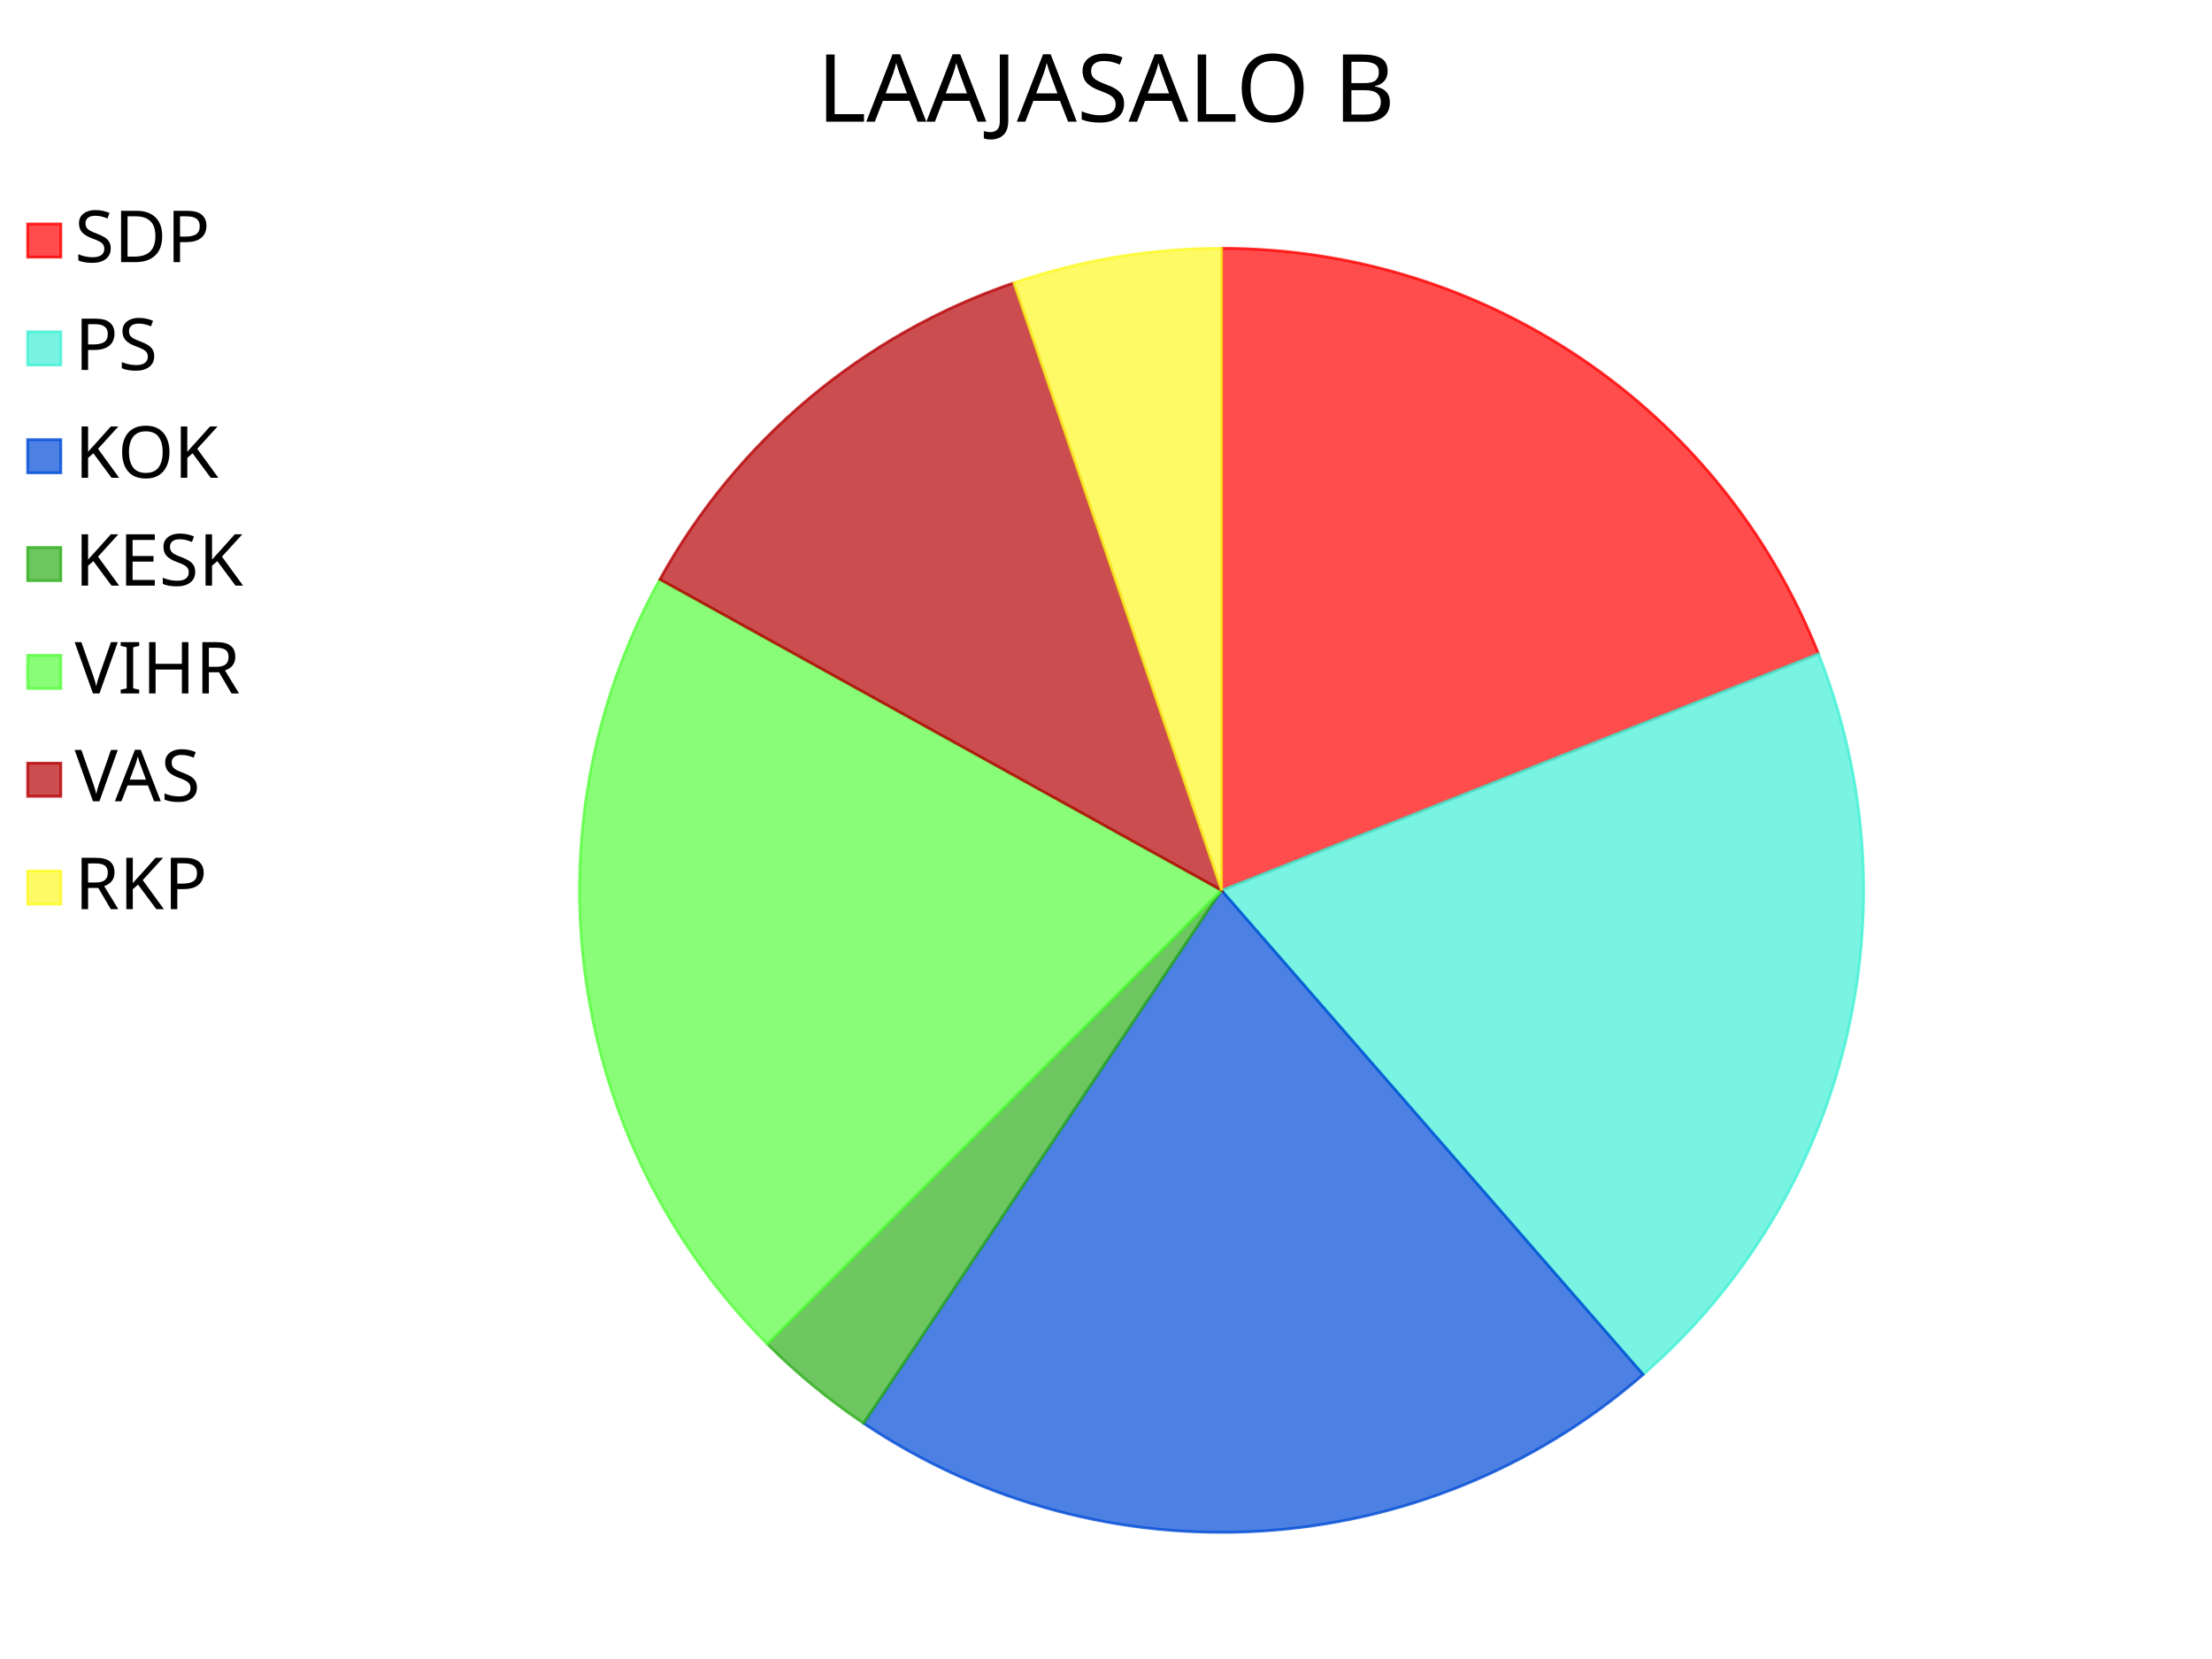
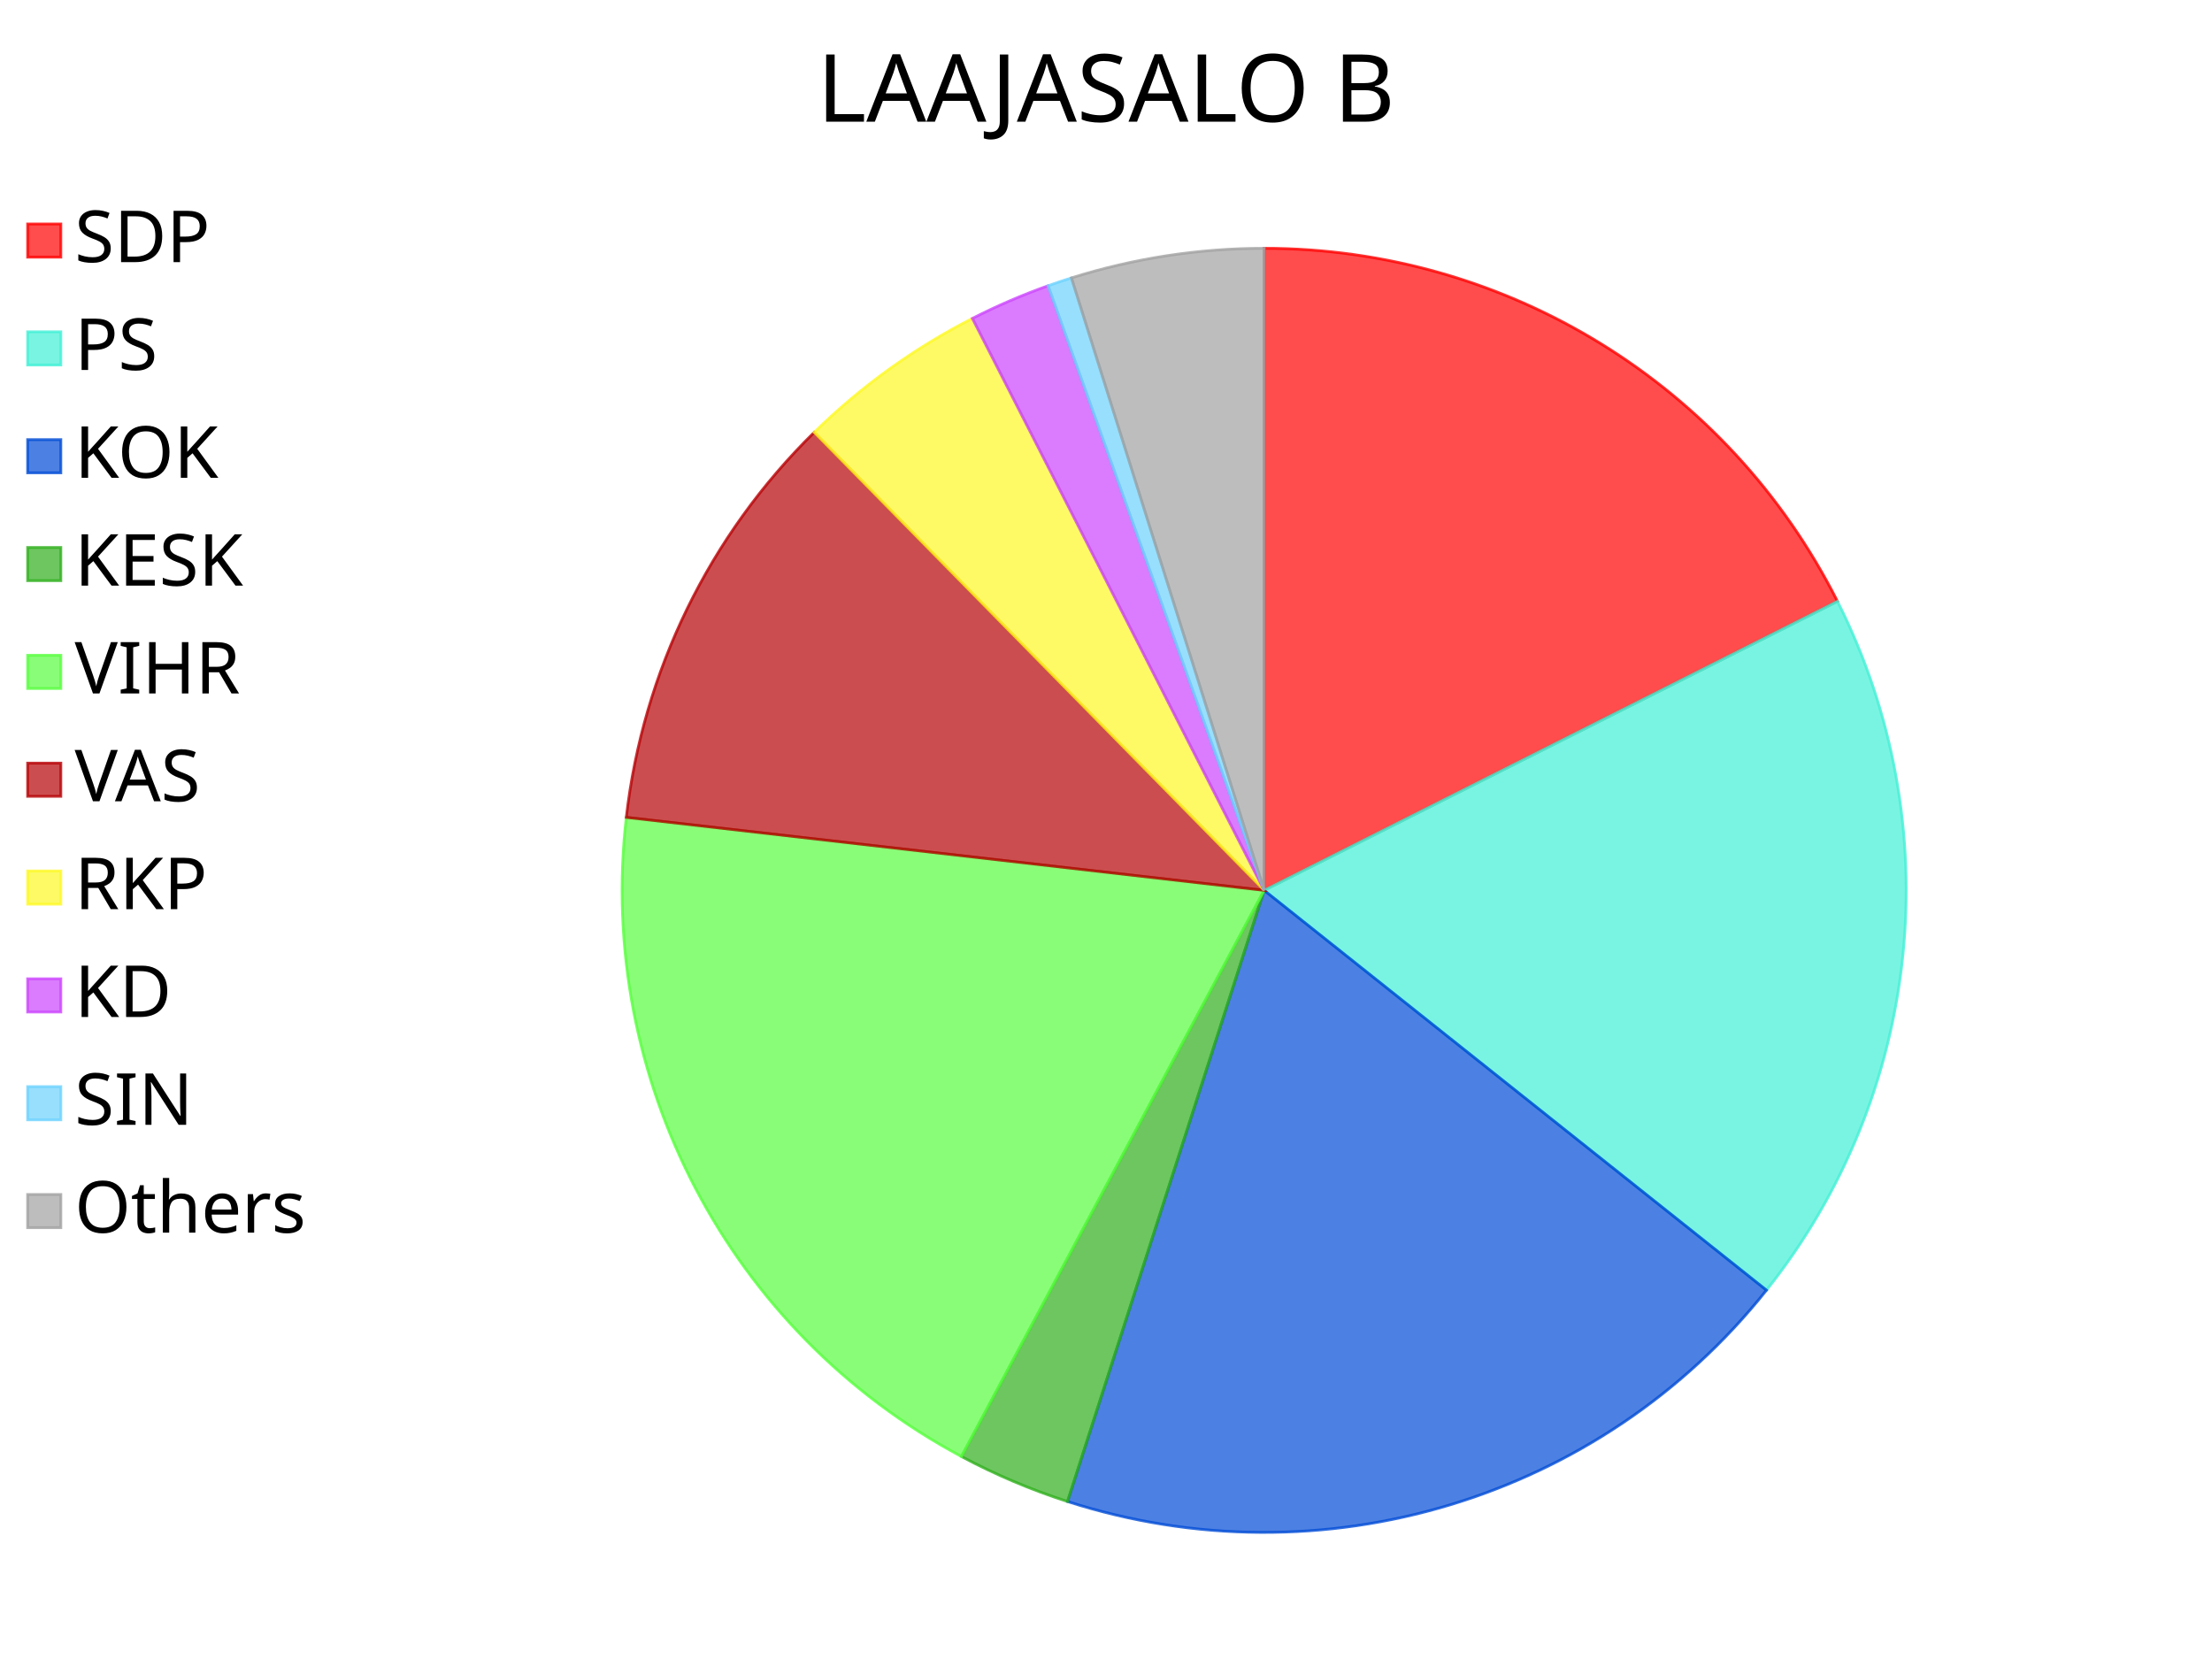
- <svg xmlns="http://www.w3.org/2000/svg" class="pygal-chart" id="chart-b96ebf57-5c33-4476-8d6a-5062145397d4" viewBox="0 0 800 600">
+ <svg xmlns="http://www.w3.org/2000/svg" class="pygal-chart" id="chart-86589f5b-5f6b-450c-976c-849f0293a279" viewBox="0 0 800 600">
  <defs>
-     <style type="text/css">#chart-b96ebf57-5c33-4476-8d6a-5062145397d4{-webkit-user-select:none;-webkit-font-smoothing:antialiased;font-family:Poppins}#chart-b96ebf57-5c33-4476-8d6a-5062145397d4 .title{font-family:Poppins;font-size:34px}#chart-b96ebf57-5c33-4476-8d6a-5062145397d4 .legends .legend text{font-family:Poppins;font-size:26px}#chart-b96ebf57-5c33-4476-8d6a-5062145397d4 .axis text{font-family:Poppins;font-size:10px}#chart-b96ebf57-5c33-4476-8d6a-5062145397d4 .axis text.major{font-family:Poppins;font-size:10px}#chart-b96ebf57-5c33-4476-8d6a-5062145397d4 .text-overlay text.value{font-family:Poppins;font-size:16px}#chart-b96ebf57-5c33-4476-8d6a-5062145397d4 .text-overlay text.label{font-family:Poppins;font-size:10px}#chart-b96ebf57-5c33-4476-8d6a-5062145397d4 .tooltip{font-family:Poppins;font-size:26px}#chart-b96ebf57-5c33-4476-8d6a-5062145397d4 text.no_data{font-family:Poppins;font-size:64px}
- #chart-b96ebf57-5c33-4476-8d6a-5062145397d4{background-color:#ffffff}#chart-b96ebf57-5c33-4476-8d6a-5062145397d4 path,#chart-b96ebf57-5c33-4476-8d6a-5062145397d4 line,#chart-b96ebf57-5c33-4476-8d6a-5062145397d4 rect,#chart-b96ebf57-5c33-4476-8d6a-5062145397d4 circle{-webkit-transition:300ms ease-in;-moz-transition:300ms ease-in;transition:300ms ease-in}#chart-b96ebf57-5c33-4476-8d6a-5062145397d4 .graph &gt; .background{fill:#ffffff}#chart-b96ebf57-5c33-4476-8d6a-5062145397d4 .plot &gt; .background{fill:#ffffff}#chart-b96ebf57-5c33-4476-8d6a-5062145397d4 .graph{fill:#000000}#chart-b96ebf57-5c33-4476-8d6a-5062145397d4 text.no_data{fill:#000000}#chart-b96ebf57-5c33-4476-8d6a-5062145397d4 .title{fill:#000000}#chart-b96ebf57-5c33-4476-8d6a-5062145397d4 .legends .legend text{fill:#000000}#chart-b96ebf57-5c33-4476-8d6a-5062145397d4 .legends .legend:hover text{fill:#000000}#chart-b96ebf57-5c33-4476-8d6a-5062145397d4 .axis .line{stroke:#000000}#chart-b96ebf57-5c33-4476-8d6a-5062145397d4 .axis .guide.line{stroke:#000000}#chart-b96ebf57-5c33-4476-8d6a-5062145397d4 .axis .major.line{stroke:#000000}#chart-b96ebf57-5c33-4476-8d6a-5062145397d4 .axis text.major{fill:#000000}#chart-b96ebf57-5c33-4476-8d6a-5062145397d4 .axis.y .guides:hover .guide.line,#chart-b96ebf57-5c33-4476-8d6a-5062145397d4 .line-graph .axis.x .guides:hover .guide.line,#chart-b96ebf57-5c33-4476-8d6a-5062145397d4 .stackedline-graph .axis.x .guides:hover .guide.line,#chart-b96ebf57-5c33-4476-8d6a-5062145397d4 .xy-graph .axis.x .guides:hover .guide.line{stroke:#000000}#chart-b96ebf57-5c33-4476-8d6a-5062145397d4 .axis .guides:hover text{fill:#000000}#chart-b96ebf57-5c33-4476-8d6a-5062145397d4 .reactive{fill-opacity:.7;stroke-opacity:.8}#chart-b96ebf57-5c33-4476-8d6a-5062145397d4 .ci{stroke:#000000}#chart-b96ebf57-5c33-4476-8d6a-5062145397d4 .reactive.active,#chart-b96ebf57-5c33-4476-8d6a-5062145397d4 .active .reactive{fill-opacity:.9;stroke-opacity:.9;stroke-width:4}#chart-b96ebf57-5c33-4476-8d6a-5062145397d4 .ci .reactive.active{stroke-width:1.5}#chart-b96ebf57-5c33-4476-8d6a-5062145397d4 .series text{fill:#000000}#chart-b96ebf57-5c33-4476-8d6a-5062145397d4 .tooltip rect{fill:#ffffff;stroke:#000000;-webkit-transition:opacity 300ms ease-in;-moz-transition:opacity 300ms ease-in;transition:opacity 300ms ease-in}#chart-b96ebf57-5c33-4476-8d6a-5062145397d4 .tooltip .label{fill:#000000}#chart-b96ebf57-5c33-4476-8d6a-5062145397d4 .tooltip .label{fill:#000000}#chart-b96ebf57-5c33-4476-8d6a-5062145397d4 .tooltip .legend{font-size:.8em;fill:#000000}#chart-b96ebf57-5c33-4476-8d6a-5062145397d4 .tooltip .x_label{font-size:.6em;fill:#000000}#chart-b96ebf57-5c33-4476-8d6a-5062145397d4 .tooltip .xlink{font-size:.5em;text-decoration:underline}#chart-b96ebf57-5c33-4476-8d6a-5062145397d4 .tooltip .value{font-size:1.5em}#chart-b96ebf57-5c33-4476-8d6a-5062145397d4 .bound{font-size:.5em}#chart-b96ebf57-5c33-4476-8d6a-5062145397d4 .max-value{font-size:.75em;fill:#000000}#chart-b96ebf57-5c33-4476-8d6a-5062145397d4 .map-element{fill:#ffffff;stroke:#000000 !important}#chart-b96ebf57-5c33-4476-8d6a-5062145397d4 .map-element .reactive{fill-opacity:inherit;stroke-opacity:inherit}#chart-b96ebf57-5c33-4476-8d6a-5062145397d4 .color-0,#chart-b96ebf57-5c33-4476-8d6a-5062145397d4 .color-0 a:visited{stroke:#ff0000;fill:#ff0000}#chart-b96ebf57-5c33-4476-8d6a-5062145397d4 .color-1,#chart-b96ebf57-5c33-4476-8d6a-5062145397d4 .color-1 a:visited{stroke:#42f0d6;fill:#42f0d6}#chart-b96ebf57-5c33-4476-8d6a-5062145397d4 .color-2,#chart-b96ebf57-5c33-4476-8d6a-5062145397d4 .color-2 a:visited{stroke:#004bd6;fill:#004bd6}#chart-b96ebf57-5c33-4476-8d6a-5062145397d4 .color-3,#chart-b96ebf57-5c33-4476-8d6a-5062145397d4 .color-3 a:visited{stroke:#30af1d;fill:#30af1d}#chart-b96ebf57-5c33-4476-8d6a-5062145397d4 .color-4,#chart-b96ebf57-5c33-4476-8d6a-5062145397d4 .color-4 a:visited{stroke:#58fd3f;fill:#58fd3f}#chart-b96ebf57-5c33-4476-8d6a-5062145397d4 .color-5,#chart-b96ebf57-5c33-4476-8d6a-5062145397d4 .color-5 a:visited{stroke:#b60205;fill:#b60205}#chart-b96ebf57-5c33-4476-8d6a-5062145397d4 .color-6,#chart-b96ebf57-5c33-4476-8d6a-5062145397d4 .color-6 a:visited{stroke:#fdf926;fill:#fdf926}#chart-b96ebf57-5c33-4476-8d6a-5062145397d4 .text-overlay .color-0 text{fill:black}#chart-b96ebf57-5c33-4476-8d6a-5062145397d4 .text-overlay .color-1 text{fill:black}#chart-b96ebf57-5c33-4476-8d6a-5062145397d4 .text-overlay .color-2 text{fill:black}#chart-b96ebf57-5c33-4476-8d6a-5062145397d4 .text-overlay .color-3 text{fill:black}#chart-b96ebf57-5c33-4476-8d6a-5062145397d4 .text-overlay .color-4 text{fill:black}#chart-b96ebf57-5c33-4476-8d6a-5062145397d4 .text-overlay .color-5 text{fill:black}#chart-b96ebf57-5c33-4476-8d6a-5062145397d4 .text-overlay .color-6 text{fill:black}
- #chart-b96ebf57-5c33-4476-8d6a-5062145397d4 text.no_data{text-anchor:middle}#chart-b96ebf57-5c33-4476-8d6a-5062145397d4 .guide.line{fill:none}#chart-b96ebf57-5c33-4476-8d6a-5062145397d4 .centered{text-anchor:middle}#chart-b96ebf57-5c33-4476-8d6a-5062145397d4 .title{text-anchor:middle}#chart-b96ebf57-5c33-4476-8d6a-5062145397d4 .legends .legend text{fill-opacity:1}#chart-b96ebf57-5c33-4476-8d6a-5062145397d4 .axis.x text{text-anchor:middle}#chart-b96ebf57-5c33-4476-8d6a-5062145397d4 .axis.x:not(.web) text[transform]{text-anchor:start}#chart-b96ebf57-5c33-4476-8d6a-5062145397d4 .axis.x:not(.web) text[transform].backwards{text-anchor:end}#chart-b96ebf57-5c33-4476-8d6a-5062145397d4 .axis.y text{text-anchor:end}#chart-b96ebf57-5c33-4476-8d6a-5062145397d4 .axis.y text[transform].backwards{text-anchor:start}#chart-b96ebf57-5c33-4476-8d6a-5062145397d4 .axis.y2 text{text-anchor:start}#chart-b96ebf57-5c33-4476-8d6a-5062145397d4 .axis.y2 text[transform].backwards{text-anchor:end}#chart-b96ebf57-5c33-4476-8d6a-5062145397d4 .axis .guide.line{stroke-dasharray:4,4}#chart-b96ebf57-5c33-4476-8d6a-5062145397d4 .axis .major.guide.line{stroke-dasharray:6,6}#chart-b96ebf57-5c33-4476-8d6a-5062145397d4 .horizontal .axis.y .guide.line,#chart-b96ebf57-5c33-4476-8d6a-5062145397d4 .horizontal .axis.y2 .guide.line,#chart-b96ebf57-5c33-4476-8d6a-5062145397d4 .vertical .axis.x .guide.line{opacity:0}#chart-b96ebf57-5c33-4476-8d6a-5062145397d4 .horizontal .axis.always_show .guide.line,#chart-b96ebf57-5c33-4476-8d6a-5062145397d4 .vertical .axis.always_show .guide.line{opacity:1 !important}#chart-b96ebf57-5c33-4476-8d6a-5062145397d4 .axis.y .guides:hover .guide.line,#chart-b96ebf57-5c33-4476-8d6a-5062145397d4 .axis.y2 .guides:hover .guide.line,#chart-b96ebf57-5c33-4476-8d6a-5062145397d4 .axis.x .guides:hover .guide.line{opacity:1}#chart-b96ebf57-5c33-4476-8d6a-5062145397d4 .axis .guides:hover text{opacity:1}#chart-b96ebf57-5c33-4476-8d6a-5062145397d4 .nofill{fill:none}#chart-b96ebf57-5c33-4476-8d6a-5062145397d4 .subtle-fill{fill-opacity:.2}#chart-b96ebf57-5c33-4476-8d6a-5062145397d4 .dot{stroke-width:1px;fill-opacity:1}#chart-b96ebf57-5c33-4476-8d6a-5062145397d4 .dot.active{stroke-width:5px}#chart-b96ebf57-5c33-4476-8d6a-5062145397d4 .dot.negative{fill:transparent}#chart-b96ebf57-5c33-4476-8d6a-5062145397d4 text,#chart-b96ebf57-5c33-4476-8d6a-5062145397d4 tspan{stroke:none !important}#chart-b96ebf57-5c33-4476-8d6a-5062145397d4 .series text.active{opacity:1}#chart-b96ebf57-5c33-4476-8d6a-5062145397d4 .tooltip rect{fill-opacity:.95;stroke-width:.5}#chart-b96ebf57-5c33-4476-8d6a-5062145397d4 .tooltip text{fill-opacity:1}#chart-b96ebf57-5c33-4476-8d6a-5062145397d4 .showable{visibility:hidden}#chart-b96ebf57-5c33-4476-8d6a-5062145397d4 .showable.shown{visibility:visible}#chart-b96ebf57-5c33-4476-8d6a-5062145397d4 .gauge-background{fill:rgba(229,229,229,1);stroke:none}#chart-b96ebf57-5c33-4476-8d6a-5062145397d4 .bg-lines{stroke:#ffffff;stroke-width:2px}</style>
+     <style type="text/css">#chart-86589f5b-5f6b-450c-976c-849f0293a279{-webkit-user-select:none;-webkit-font-smoothing:antialiased;font-family:Poppins}#chart-86589f5b-5f6b-450c-976c-849f0293a279 .title{font-family:Poppins;font-size:34px}#chart-86589f5b-5f6b-450c-976c-849f0293a279 .legends .legend text{font-family:Poppins;font-size:26px}#chart-86589f5b-5f6b-450c-976c-849f0293a279 .axis text{font-family:Poppins;font-size:10px}#chart-86589f5b-5f6b-450c-976c-849f0293a279 .axis text.major{font-family:Poppins;font-size:10px}#chart-86589f5b-5f6b-450c-976c-849f0293a279 .text-overlay text.value{font-family:Poppins;font-size:16px}#chart-86589f5b-5f6b-450c-976c-849f0293a279 .text-overlay text.label{font-family:Poppins;font-size:10px}#chart-86589f5b-5f6b-450c-976c-849f0293a279 .tooltip{font-family:Poppins;font-size:26px}#chart-86589f5b-5f6b-450c-976c-849f0293a279 text.no_data{font-family:Poppins;font-size:64px}
+ #chart-86589f5b-5f6b-450c-976c-849f0293a279{background-color:#ffffff}#chart-86589f5b-5f6b-450c-976c-849f0293a279 path,#chart-86589f5b-5f6b-450c-976c-849f0293a279 line,#chart-86589f5b-5f6b-450c-976c-849f0293a279 rect,#chart-86589f5b-5f6b-450c-976c-849f0293a279 circle{-webkit-transition:300ms ease-out;-moz-transition:300ms ease-out;transition:300ms ease-out}#chart-86589f5b-5f6b-450c-976c-849f0293a279 .graph &gt; .background{fill:#ffffff}#chart-86589f5b-5f6b-450c-976c-849f0293a279 .plot &gt; .background{fill:#ffffff}#chart-86589f5b-5f6b-450c-976c-849f0293a279 .graph{fill:#000000}#chart-86589f5b-5f6b-450c-976c-849f0293a279 text.no_data{fill:#000000}#chart-86589f5b-5f6b-450c-976c-849f0293a279 .title{fill:#000000}#chart-86589f5b-5f6b-450c-976c-849f0293a279 .legends .legend text{fill:#000000}#chart-86589f5b-5f6b-450c-976c-849f0293a279 .legends .legend:hover text{fill:#000000}#chart-86589f5b-5f6b-450c-976c-849f0293a279 .axis .line{stroke:#000000}#chart-86589f5b-5f6b-450c-976c-849f0293a279 .axis .guide.line{stroke:#000000}#chart-86589f5b-5f6b-450c-976c-849f0293a279 .axis .major.line{stroke:#000000}#chart-86589f5b-5f6b-450c-976c-849f0293a279 .axis text.major{fill:#000000}#chart-86589f5b-5f6b-450c-976c-849f0293a279 .axis.y .guides:hover .guide.line,#chart-86589f5b-5f6b-450c-976c-849f0293a279 .line-graph .axis.x .guides:hover .guide.line,#chart-86589f5b-5f6b-450c-976c-849f0293a279 .stackedline-graph .axis.x .guides:hover .guide.line,#chart-86589f5b-5f6b-450c-976c-849f0293a279 .xy-graph .axis.x .guides:hover .guide.line{stroke:#000000}#chart-86589f5b-5f6b-450c-976c-849f0293a279 .axis .guides:hover text{fill:#000000}#chart-86589f5b-5f6b-450c-976c-849f0293a279 .reactive{fill-opacity:.7;stroke-opacity:.8}#chart-86589f5b-5f6b-450c-976c-849f0293a279 .ci{stroke:#000000}#chart-86589f5b-5f6b-450c-976c-849f0293a279 .reactive.active,#chart-86589f5b-5f6b-450c-976c-849f0293a279 .active .reactive{fill-opacity:.9;stroke-opacity:.9;stroke-width:4}#chart-86589f5b-5f6b-450c-976c-849f0293a279 .ci .reactive.active{stroke-width:1.5}#chart-86589f5b-5f6b-450c-976c-849f0293a279 .series text{fill:#000000}#chart-86589f5b-5f6b-450c-976c-849f0293a279 .tooltip rect{fill:#ffffff;stroke:#000000;-webkit-transition:opacity 300ms ease-out;-moz-transition:opacity 300ms ease-out;transition:opacity 300ms ease-out}#chart-86589f5b-5f6b-450c-976c-849f0293a279 .tooltip .label{fill:#000000}#chart-86589f5b-5f6b-450c-976c-849f0293a279 .tooltip .label{fill:#000000}#chart-86589f5b-5f6b-450c-976c-849f0293a279 .tooltip .legend{font-size:.8em;fill:#000000}#chart-86589f5b-5f6b-450c-976c-849f0293a279 .tooltip .x_label{font-size:.6em;fill:#000000}#chart-86589f5b-5f6b-450c-976c-849f0293a279 .tooltip .xlink{font-size:.5em;text-decoration:underline}#chart-86589f5b-5f6b-450c-976c-849f0293a279 .tooltip .value{font-size:1.5em}#chart-86589f5b-5f6b-450c-976c-849f0293a279 .bound{font-size:.5em}#chart-86589f5b-5f6b-450c-976c-849f0293a279 .max-value{font-size:.75em;fill:#000000}#chart-86589f5b-5f6b-450c-976c-849f0293a279 .map-element{fill:#ffffff;stroke:#000000 !important}#chart-86589f5b-5f6b-450c-976c-849f0293a279 .map-element .reactive{fill-opacity:inherit;stroke-opacity:inherit}#chart-86589f5b-5f6b-450c-976c-849f0293a279 .color-0,#chart-86589f5b-5f6b-450c-976c-849f0293a279 .color-0 a:visited{stroke:#ff0000;fill:#ff0000}#chart-86589f5b-5f6b-450c-976c-849f0293a279 .color-1,#chart-86589f5b-5f6b-450c-976c-849f0293a279 .color-1 a:visited{stroke:#42f0d6;fill:#42f0d6}#chart-86589f5b-5f6b-450c-976c-849f0293a279 .color-2,#chart-86589f5b-5f6b-450c-976c-849f0293a279 .color-2 a:visited{stroke:#004bd6;fill:#004bd6}#chart-86589f5b-5f6b-450c-976c-849f0293a279 .color-3,#chart-86589f5b-5f6b-450c-976c-849f0293a279 .color-3 a:visited{stroke:#30af1d;fill:#30af1d}#chart-86589f5b-5f6b-450c-976c-849f0293a279 .color-4,#chart-86589f5b-5f6b-450c-976c-849f0293a279 .color-4 a:visited{stroke:#58fd3f;fill:#58fd3f}#chart-86589f5b-5f6b-450c-976c-849f0293a279 .color-5,#chart-86589f5b-5f6b-450c-976c-849f0293a279 .color-5 a:visited{stroke:#b60205;fill:#b60205}#chart-86589f5b-5f6b-450c-976c-849f0293a279 .color-6,#chart-86589f5b-5f6b-450c-976c-849f0293a279 .color-6 a:visited{stroke:#fdf926;fill:#fdf926}#chart-86589f5b-5f6b-450c-976c-849f0293a279 .color-7,#chart-86589f5b-5f6b-450c-976c-849f0293a279 .color-7 a:visited{stroke:#cb45fc;fill:#cb45fc}#chart-86589f5b-5f6b-450c-976c-849f0293a279 .color-8,#chart-86589f5b-5f6b-450c-976c-849f0293a279 .color-8 a:visited{stroke:#6dd2fd;fill:#6dd2fd}#chart-86589f5b-5f6b-450c-976c-849f0293a279 .color-9,#chart-86589f5b-5f6b-450c-976c-849f0293a279 .color-9 a:visited{stroke:#a1a1a1;fill:#a1a1a1}#chart-86589f5b-5f6b-450c-976c-849f0293a279 .text-overlay .color-0 text{fill:black}#chart-86589f5b-5f6b-450c-976c-849f0293a279 .text-overlay .color-1 text{fill:black}#chart-86589f5b-5f6b-450c-976c-849f0293a279 .text-overlay .color-2 text{fill:black}#chart-86589f5b-5f6b-450c-976c-849f0293a279 .text-overlay .color-3 text{fill:black}#chart-86589f5b-5f6b-450c-976c-849f0293a279 .text-overlay .color-4 text{fill:black}#chart-86589f5b-5f6b-450c-976c-849f0293a279 .text-overlay .color-5 text{fill:black}#chart-86589f5b-5f6b-450c-976c-849f0293a279 .text-overlay .color-6 text{fill:black}#chart-86589f5b-5f6b-450c-976c-849f0293a279 .text-overlay .color-7 text{fill:black}#chart-86589f5b-5f6b-450c-976c-849f0293a279 .text-overlay .color-8 text{fill:black}#chart-86589f5b-5f6b-450c-976c-849f0293a279 .text-overlay .color-9 text{fill:black}
+ #chart-86589f5b-5f6b-450c-976c-849f0293a279 text.no_data{text-anchor:middle}#chart-86589f5b-5f6b-450c-976c-849f0293a279 .guide.line{fill:none}#chart-86589f5b-5f6b-450c-976c-849f0293a279 .centered{text-anchor:middle}#chart-86589f5b-5f6b-450c-976c-849f0293a279 .title{text-anchor:middle}#chart-86589f5b-5f6b-450c-976c-849f0293a279 .legends .legend text{fill-opacity:1}#chart-86589f5b-5f6b-450c-976c-849f0293a279 .axis.x text{text-anchor:middle}#chart-86589f5b-5f6b-450c-976c-849f0293a279 .axis.x:not(.web) text[transform]{text-anchor:start}#chart-86589f5b-5f6b-450c-976c-849f0293a279 .axis.x:not(.web) text[transform].backwards{text-anchor:end}#chart-86589f5b-5f6b-450c-976c-849f0293a279 .axis.y text{text-anchor:end}#chart-86589f5b-5f6b-450c-976c-849f0293a279 .axis.y text[transform].backwards{text-anchor:start}#chart-86589f5b-5f6b-450c-976c-849f0293a279 .axis.y2 text{text-anchor:start}#chart-86589f5b-5f6b-450c-976c-849f0293a279 .axis.y2 text[transform].backwards{text-anchor:end}#chart-86589f5b-5f6b-450c-976c-849f0293a279 .axis .guide.line{stroke-dasharray:4,4}#chart-86589f5b-5f6b-450c-976c-849f0293a279 .axis .major.guide.line{stroke-dasharray:6,6}#chart-86589f5b-5f6b-450c-976c-849f0293a279 .horizontal .axis.y .guide.line,#chart-86589f5b-5f6b-450c-976c-849f0293a279 .horizontal .axis.y2 .guide.line,#chart-86589f5b-5f6b-450c-976c-849f0293a279 .vertical .axis.x .guide.line{opacity:0}#chart-86589f5b-5f6b-450c-976c-849f0293a279 .horizontal .axis.always_show .guide.line,#chart-86589f5b-5f6b-450c-976c-849f0293a279 .vertical .axis.always_show .guide.line{opacity:1 !important}#chart-86589f5b-5f6b-450c-976c-849f0293a279 .axis.y .guides:hover .guide.line,#chart-86589f5b-5f6b-450c-976c-849f0293a279 .axis.y2 .guides:hover .guide.line,#chart-86589f5b-5f6b-450c-976c-849f0293a279 .axis.x .guides:hover .guide.line{opacity:1}#chart-86589f5b-5f6b-450c-976c-849f0293a279 .axis .guides:hover text{opacity:1}#chart-86589f5b-5f6b-450c-976c-849f0293a279 .nofill{fill:none}#chart-86589f5b-5f6b-450c-976c-849f0293a279 .subtle-fill{fill-opacity:.2}#chart-86589f5b-5f6b-450c-976c-849f0293a279 .dot{stroke-width:1px;fill-opacity:1}#chart-86589f5b-5f6b-450c-976c-849f0293a279 .dot.active{stroke-width:5px}#chart-86589f5b-5f6b-450c-976c-849f0293a279 .dot.negative{fill:transparent}#chart-86589f5b-5f6b-450c-976c-849f0293a279 text,#chart-86589f5b-5f6b-450c-976c-849f0293a279 tspan{stroke:none !important}#chart-86589f5b-5f6b-450c-976c-849f0293a279 .series text.active{opacity:1}#chart-86589f5b-5f6b-450c-976c-849f0293a279 .tooltip rect{fill-opacity:.95;stroke-width:.5}#chart-86589f5b-5f6b-450c-976c-849f0293a279 .tooltip text{fill-opacity:1}#chart-86589f5b-5f6b-450c-976c-849f0293a279 .showable{visibility:hidden}#chart-86589f5b-5f6b-450c-976c-849f0293a279 .showable.shown{visibility:visible}#chart-86589f5b-5f6b-450c-976c-849f0293a279 .gauge-background{fill:rgba(229,229,229,1);stroke:none}#chart-86589f5b-5f6b-450c-976c-849f0293a279 .bg-lines{stroke:#ffffff;stroke-width:2px}</style>
  </defs>
  <g class="graph pie-graph vertical">
    <rect class="background" height="600" width="800" x="0" y="0" />
-     <g class="plot" transform="translate(104, 64)">
-       <rect class="background" height="516" width="675.6" x="0" y="0" />
+     <g class="plot" transform="translate(135, 64)">
+       <rect class="background" height="516" width="644.4" x="0" y="0" />
      <g class="series serie-0 color-0">
        <g class="slices">
          <g class="slice">
-             <path class="slice reactive tooltip-trigger" d="M337.8 25.8 A232.2 232.2 0 0 1 553.667 172.454 L337.8 258 A0 0 0 0 0 337.8 258 z" />
+             <path class="slice reactive tooltip-trigger" d="M322.2 25.8 A232.2 232.2 0 0 1 529.546 153.481 L322.2 258 A0 0 0 0 0 322.2 258 z" />
          </g>
        </g>
      </g>
      <g class="series serie-1 color-1">
        <g class="slices">
          <g class="slice">
-             <path class="slice reactive tooltip-trigger" d="M553.667 172.454 A232.2 232.2 0 0 1 490.287 433.113 L337.8 258 A0 0 0 0 0 337.8 258 z" />
+             <path class="slice reactive tooltip-trigger" d="M529.546 153.481 A232.2 232.2 0 0 1 503.874 402.608 L322.2 258 A0 0 0 0 0 322.2 258 z" />
          </g>
        </g>
      </g>
      <g class="series serie-2 color-2">
        <g class="slices">
          <g class="slice">
-             <path class="slice reactive tooltip-trigger" d="M490.287 433.113 A232.2 232.2 0 0 1 208.316 450.745 L337.8 258 A0 0 0 0 0 337.8 258 z" />
+             <path class="slice reactive tooltip-trigger" d="M503.874 402.608 A232.2 232.2 0 0 1 251.084 479.042 L322.2 258 A0 0 0 0 0 322.2 258 z" />
          </g>
        </g>
      </g>
      <g class="series serie-3 color-3">
        <g class="slices">
          <g class="slice">
-             <path class="slice reactive tooltip-trigger" d="M208.316 450.745 A232.2 232.2 0 0 1 173.539 422.119 L337.8 258 A0 0 0 0 0 337.8 258 z" />
+             <path class="slice reactive tooltip-trigger" d="M251.084 479.042 A232.2 232.2 0 0 1 212.721 462.771 L322.2 258 A0 0 0 0 0 322.2 258 z" />
          </g>
        </g>
      </g>
      <g class="series serie-4 color-4">
        <g class="slices">
          <g class="slice">
-             <path class="slice reactive tooltip-trigger" d="M173.539 422.119 A232.2 232.2 0 0 1 134.66 145.523 L337.8 258 A0 0 0 0 0 337.8 258 z" />
+             <path class="slice reactive tooltip-trigger" d="M212.721 462.771 A232.2 232.2 0 0 1 91.505 231.605 L322.2 258 A0 0 0 0 0 322.2 258 z" />
          </g>
        </g>
      </g>
      <g class="series serie-5 color-5">
        <g class="slices">
          <g class="slice">
-             <path class="slice reactive tooltip-trigger" d="M134.66 145.523 A232.2 232.2 0 0 1 262.645 38.299 L337.8 258 A0 0 0 0 0 337.8 258 z" />
+             <path class="slice reactive tooltip-trigger" d="M91.505 231.605 A232.2 232.2 0 0 1 159.465 92.367 L322.2 258 A0 0 0 0 0 322.2 258 z" />
          </g>
        </g>
      </g>
      <g class="series serie-6 color-6">
        <g class="slices">
          <g class="slice">
-             <path class="slice reactive tooltip-trigger" d="M262.645 38.299 A232.2 232.2 0 0 1 337.8 25.8 L337.8 258 A0 0 0 0 0 337.8 258 z" />
+             <path class="slice reactive tooltip-trigger" d="M159.465 92.367 A232.2 232.2 0 0 1 216.684 51.159 L322.2 258 A0 0 0 0 0 322.2 258 z" />
+           </g>
+         </g>
+       </g>
+       <g class="series serie-7 color-7">
+         <g class="slices">
+           <g class="slice">
+             <path class="slice reactive tooltip-trigger" d="M216.684 51.159 A232.2 232.2 0 0 1 244.029 39.354 L322.2 258 A0 0 0 0 0 322.2 258 z" />
+           </g>
+         </g>
+       </g>
+       <g class="series serie-8 color-8">
+         <g class="slices">
+           <g class="slice">
+             <path class="slice reactive tooltip-trigger" d="M244.029 39.354 A232.2 232.2 0 0 1 252.504 36.507 L322.2 258 A0 0 0 0 0 322.2 258 z" />
+           </g>
+         </g>
+       </g>
+       <g class="series serie-9 color-9">
+         <g class="slices">
+           <g class="slice">
+             <path class="slice reactive tooltip-trigger" d="M252.504 36.507 A232.2 232.2 0 0 1 322.2 25.8 L322.2 258 A0 0 0 0 0 322.2 258 z" />
          </g>
        </g>
      </g>
    </g>
    <g class="titles">
      <text class="title plot_title" x="400.0" y="44">LAAJASALO B</text>
    </g>
-     <g class="plot overlay" transform="translate(104, 64)">
+     <g class="plot overlay" transform="translate(135, 64)">
      <g class="series serie-0 color-0" />
      <g class="series serie-1 color-1" />
      <g class="series serie-2 color-2" />
      <g class="series serie-3 color-3" />
      <g class="series serie-4 color-4" />
      <g class="series serie-5 color-5" />
      <g class="series serie-6 color-6" />
+       <g class="series serie-7 color-7" />
+       <g class="series serie-8 color-8" />
+       <g class="series serie-9 color-9" />
    </g>
-     <g class="plot text-overlay" transform="translate(104, 64)">
+     <g class="plot text-overlay" transform="translate(135, 64)">
      <g class="series serie-0 color-0" />
      <g class="series serie-1 color-1" />
      <g class="series serie-2 color-2" />
      <g class="series serie-3 color-3" />
      <g class="series serie-4 color-4" />
      <g class="series serie-5 color-5" />
      <g class="series serie-6 color-6" />
+       <g class="series serie-7 color-7" />
+       <g class="series serie-8 color-8" />
+       <g class="series serie-9 color-9" />
    </g>
-     <g class="plot tooltip-overlay" transform="translate(104, 64)">
+     <g class="plot tooltip-overlay" transform="translate(135, 64)">
      <g class="tooltip" style="opacity: 0" transform="translate(0 0)">
        <rect class="tooltip-box" height="0" rx="0" ry="0" width="0" />
        <g class="text" />
      </g>
    </g>
    <g class="legends" transform="translate(10, 74)">
      <g class="legend reactive activate-serie" id="activate-serie-0">
        <rect class="color-0 reactive" height="12" width="12" x="0.0" y="7.0" />
        <text x="17.0" y="20.8">SDP</text>
      </g>
      <g class="legend reactive activate-serie" id="activate-serie-1">
        <rect class="color-1 reactive" height="12" width="12" x="0.0" y="46.0" />
        <text x="17.0" y="59.8">PS</text>
      </g>
      <g class="legend reactive activate-serie" id="activate-serie-2">
        <rect class="color-2 reactive" height="12" width="12" x="0.0" y="85.0" />
        <text x="17.0" y="98.8">KOK</text>
      </g>
      <g class="legend reactive activate-serie" id="activate-serie-3">
        <rect class="color-3 reactive" height="12" width="12" x="0.0" y="124.0" />
        <text x="17.0" y="137.8">KESK</text>
      </g>
      <g class="legend reactive activate-serie" id="activate-serie-4">
        <rect class="color-4 reactive" height="12" width="12" x="0.0" y="163.0" />
        <text x="17.0" y="176.8">VIHR</text>
      </g>
      <g class="legend reactive activate-serie" id="activate-serie-5">
        <rect class="color-5 reactive" height="12" width="12" x="0.0" y="202.0" />
        <text x="17.0" y="215.8">VAS</text>
      </g>
      <g class="legend reactive activate-serie" id="activate-serie-6">
        <rect class="color-6 reactive" height="12" width="12" x="0.0" y="241.0" />
        <text x="17.0" y="254.8">RKP</text>
      </g>
+       <g class="legend reactive activate-serie" id="activate-serie-7">
+         <rect class="color-7 reactive" height="12" width="12" x="0.0" y="280.0" />
+         <text x="17.0" y="293.8">KD</text>
+       </g>
+       <g class="legend reactive activate-serie" id="activate-serie-8">
+         <rect class="color-8 reactive" height="12" width="12" x="0.0" y="319.0" />
+         <text x="17.0" y="332.8">SIN</text>
+       </g>
+       <g class="legend reactive activate-serie" id="activate-serie-9">
+         <rect class="color-9 reactive" height="12" width="12" x="0.0" y="358.0" />
+         <text x="17.0" y="371.8">Others</text>
+       </g>
    </g>
    <g class="legends" transform="translate(790, 74)" />
  </g>
</svg>
